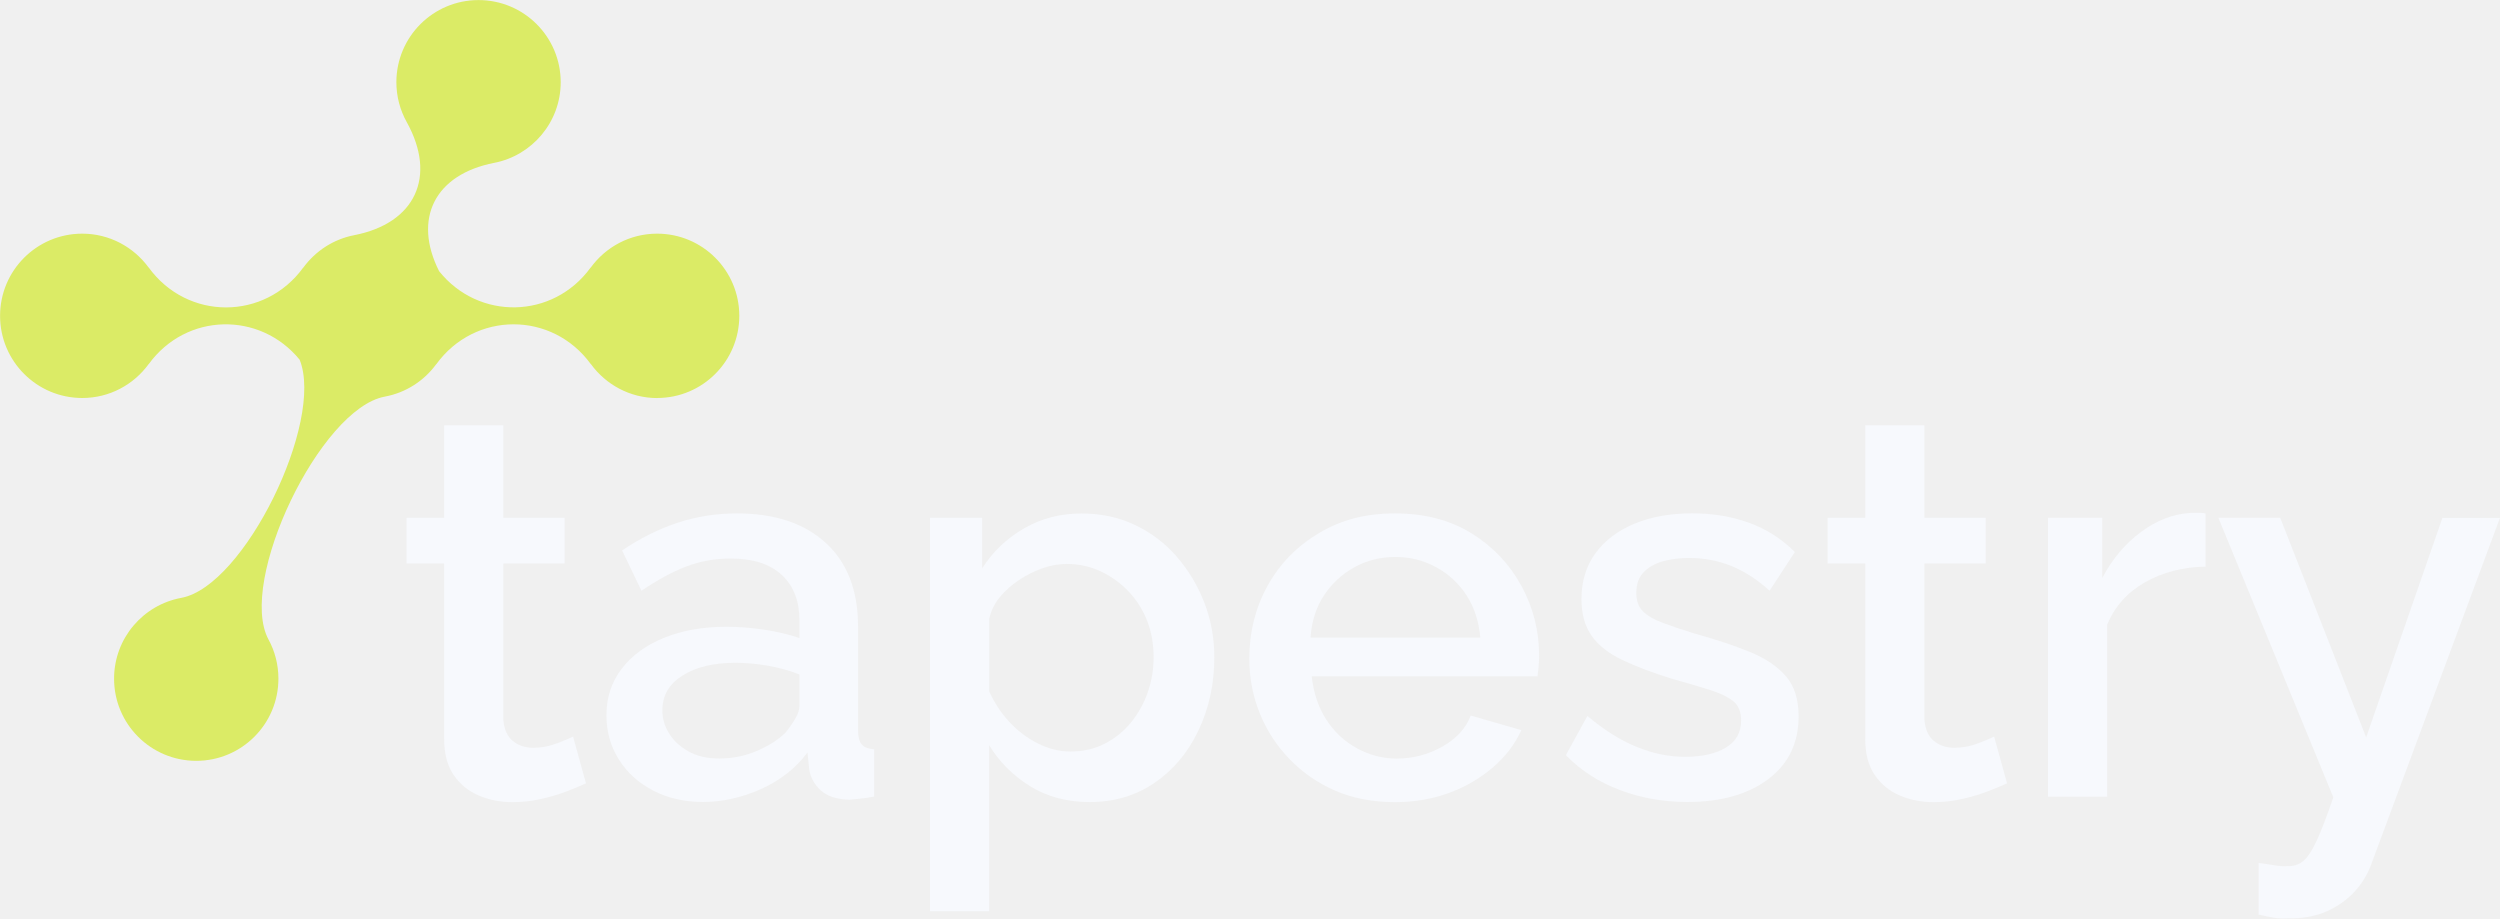
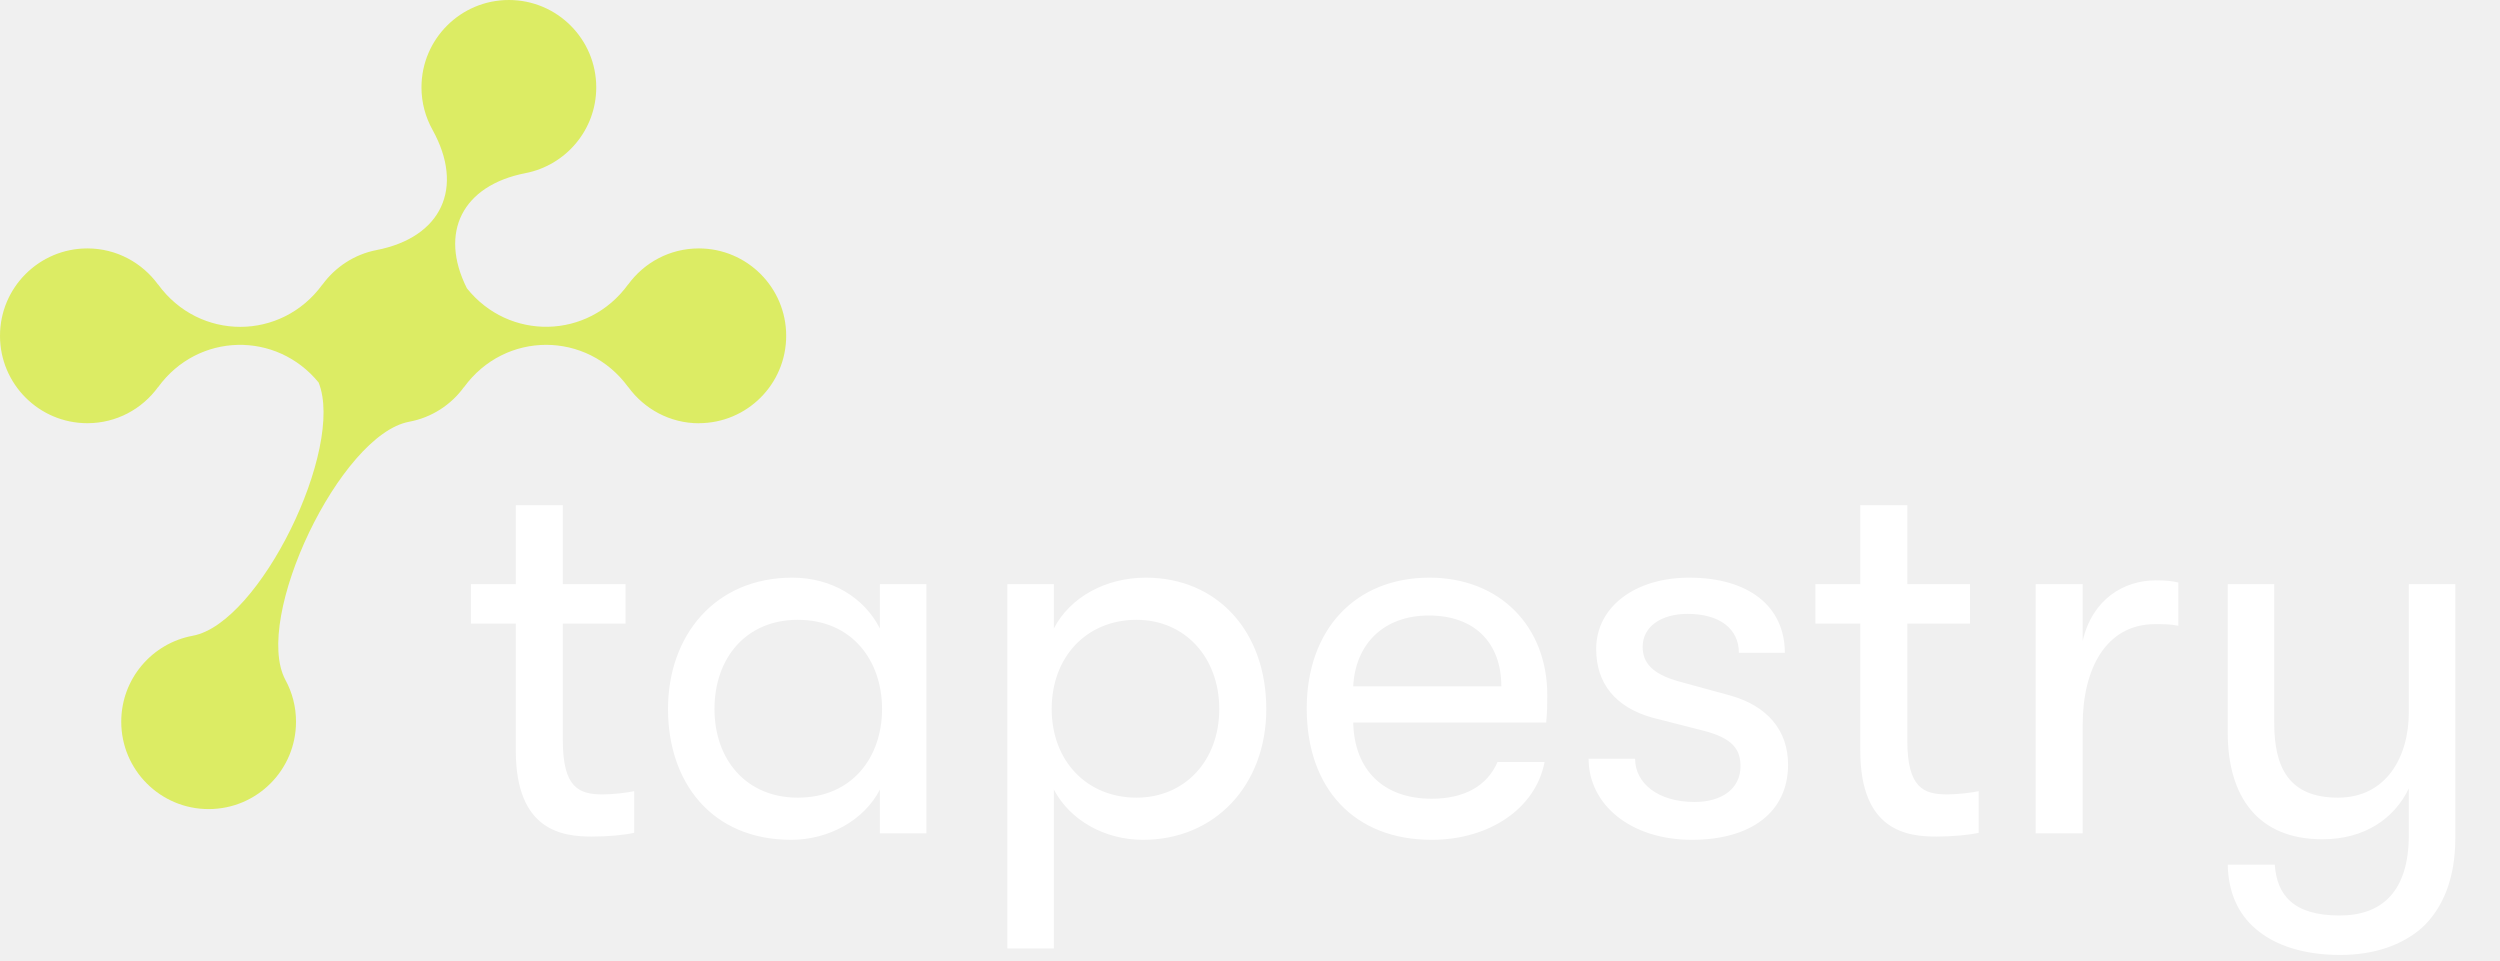
- <svg xmlns="http://www.w3.org/2000/svg" viewBox="0 0 354.15 130.09">
-   <g fill="hsl(218deg 57% 98%)">
-     <path fill="hsl(67deg 77% 66%)" d="m93.09 56.38c6.43 0 11.64-5.21 11.64-11.64s-5.21-11.64-11.64-11.64c-3.88 0-7.3 1.9-9.42 4.82v-.02c-5.34 7.35-15.88 7.51-21.47.51-3.74-7.43-.61-13.7 7.81-15.34 5.36-1.04 9.42-5.76 9.42-11.42 0-6.43-5.21-11.64-11.64-11.64s-11.64 5.21-11.64 11.64c0 2.05.54 3.98 1.47 5.65 4.29 7.73 1.21 14.33-7.46 16.02-2.95.57-5.49 2.26-7.2 4.6v-.02c-5.47 7.53-16.42 7.53-21.89 0v.02c-2.12-2.91-5.54-4.82-9.42-4.82-6.43 0-11.64 5.21-11.64 11.64s5.21 11.64 11.64 11.64c3.88 0 7.3-1.9 9.42-4.82v.02c5.31-7.31 15.76-7.5 21.38-.62 3.52 8.77-7.84 32.09-16.76 33.73h.01c-5.43.99-9.54 5.74-9.54 11.45 0 6.43 5.21 11.64 11.64 11.64s11.64-5.21 11.64-11.64c0-2.01-.51-3.91-1.41-5.56-4.41-8.21 7.32-32.7 16.47-34.39h-.01c3-.55 5.6-2.25 7.32-4.62v.02c5.47-7.53 16.42-7.53 21.89 0v-.02c2.12 2.91 5.54 4.82 9.42 4.82z" />
-     <path d="m78.95 105.28c-1.09.43-2.22.65-3.39.65s-2.15-.33-2.93-.98c-.79-.66-1.23-1.67-1.33-3.03v-22.1h8.68v-6.47h-8.68v-13.1h-8.38v13.1h-5.33v6.47h5.33v24.86c0 2.07.44 3.77 1.33 5.08s2.07 2.29 3.54 2.92 3.07.95 4.8.95c1.42 0 2.79-.15 4.11-.46 1.32-.3 2.54-.67 3.65-1.1 1.12-.43 2-.8 2.66-1.1l-1.83-6.62c-.41.2-1.16.52-2.25.95z" />
-     <path d="m121.55 103.45v-14.68c0-5.12-1.52-9.07-4.57-11.86s-7.23-4.18-12.56-4.18c-2.94 0-5.76.44-8.45 1.33s-5.3 2.2-7.84 3.92l2.74 5.71c2.23-1.52 4.34-2.67 6.32-3.43s4.09-1.14 6.32-1.14c3.15 0 5.56.77 7.23 2.32 1.68 1.55 2.51 3.7 2.51 6.45v2.5c-1.47-.51-3.12-.9-4.95-1.18s-3.63-.42-5.41-.42c-3.3 0-6.23.52-8.79 1.55s-4.57 2.49-6.02 4.38-2.17 4.09-2.17 6.6c0 2.31.58 4.4 1.75 6.26s2.79 3.33 4.87 4.41 4.44 1.62 7.08 1.62 5.47-.61 8.19-1.83c2.71-1.22 4.91-2.94 6.59-5.18l.23 2.28c.15 1.17.69 2.18 1.6 3.04s2.28 1.32 4.11 1.37c.41-.05.9-.1 1.48-.15s1.26-.15 2.02-.3v-6.7c-.81-.05-1.4-.27-1.75-.68-.36-.4-.53-1.08-.53-2.03zm-8.3-3.48c0 .55-.19 1.15-.57 1.8s-.85 1.32-1.41 2.02c-1.02 1-2.36 1.86-4.04 2.58s-3.45 1.08-5.33 1.08c-1.73 0-3.19-.34-4.38-1.01s-2.11-1.52-2.74-2.55c-.64-1.02-.95-2.11-.95-3.26 0-2.1.95-3.74 2.86-4.94 1.9-1.2 4.4-1.8 7.5-1.8 1.47 0 2.99.14 4.57.41 1.57.27 3.07.69 4.49 1.24v4.42z" />
-     <path d="m166.7 78.85c-1.67-1.91-3.65-3.41-5.94-4.49-2.28-1.08-4.8-1.62-7.54-1.62-3 0-5.71.7-8.15 2.11s-4.42 3.29-5.94 5.66v-7.16h-7.39v55.73h8.38v-23.53c1.42 2.36 3.35 4.3 5.79 5.81s5.25 2.26 8.45 2.26c3.45 0 6.51-.9 9.17-2.71s4.75-4.29 6.24-7.43c1.5-3.14 2.25-6.6 2.25-10.37 0-2.72-.47-5.29-1.41-7.73s-2.25-4.61-3.92-6.52zm-4.11 19.24c-.56 1.58-1.35 2.99-2.36 4.24-1.02 1.25-2.25 2.25-3.69 3-1.45.75-3.08 1.13-4.91 1.13-1.57 0-3.12-.39-4.64-1.16s-2.87-1.8-4.04-3.07-2.11-2.71-2.82-4.3v-10.26c.25-1.15.76-2.18 1.52-3.1s1.68-1.73 2.74-2.43c1.07-.7 2.17-1.25 3.31-1.65s2.27-.6 3.39-.6c1.73 0 3.34.35 4.83 1.05 1.5.7 2.82 1.65 3.96 2.85s2.02 2.59 2.63 4.17.91 3.29.91 5.14c0 1.75-.28 3.42-.84 4.99z" />
-     <path d="m208.46 75.56c-3.02-1.88-6.64-2.83-10.85-2.83s-7.65.93-10.77 2.79-5.55 4.34-7.27 7.46c-1.73 3.11-2.59 6.55-2.59 10.32 0 2.72.49 5.3 1.48 7.75.99 2.44 2.4 4.61 4.23 6.5s3.98 3.38 6.47 4.46 5.3 1.62 8.45 1.62c2.79 0 5.37-.45 7.73-1.33s4.43-2.11 6.21-3.65c1.78-1.55 3.1-3.29 3.96-5.22l-7.16-2.06c-.71 1.83-2.07 3.3-4.07 4.42-2.01 1.12-4.15 1.67-6.43 1.67-1.98 0-3.86-.49-5.63-1.46-1.78-.98-3.22-2.33-4.34-4.06s-1.8-3.77-2.06-6.13h31.98c.05-.3.1-.71.15-1.24s.08-1.09.08-1.7c0-3.52-.84-6.81-2.51-9.88s-4.02-5.54-7.04-7.43zm-22.81 14.76c.15-2.29.79-4.28 1.9-5.97 1.12-1.69 2.55-3.02 4.3-3.99s3.69-1.46 5.82-1.46 4.01.49 5.79 1.46 3.21 2.3 4.3 3.99 1.74 3.68 1.94 5.97h-24.06z" />
-     <path d="m247.94 92.38c-2.18-.9-4.82-1.78-7.92-2.64-1.78-.55-3.27-1.05-4.49-1.51s-2.15-.99-2.78-1.62c-.64-.63-.95-1.49-.95-2.6 0-1.31.38-2.32 1.14-3.05s1.71-1.23 2.85-1.51 2.3-.41 3.46-.41c2.13 0 4.14.38 6.02 1.14s3.68 1.93 5.41 3.5l3.58-5.48c-1.88-1.88-4.05-3.26-6.51-4.15s-5.14-1.33-8.03-1.33c-3.1 0-5.82.49-8.19 1.47-2.36.98-4.2 2.38-5.52 4.19s-1.98 3.97-1.98 6.49c0 2.11.48 3.85 1.45 5.21.96 1.36 2.42 2.5 4.38 3.43 1.95.93 4.33 1.82 7.12 2.68 1.98.55 3.69 1.06 5.14 1.51s2.56.98 3.35 1.58 1.18 1.54 1.18 2.79c0 1.69-.72 2.97-2.17 3.84s-3.36 1.3-5.75 1.3-4.58-.47-6.89-1.41-4.63-2.4-6.97-4.38l-3.05 5.56c2.13 2.18 4.69 3.83 7.69 4.95 2.99 1.12 6.17 1.68 9.52 1.68 4.77 0 8.59-1.08 11.46-3.24s4.3-5.12 4.3-8.89c0-2.41-.6-4.3-1.79-5.68s-2.88-2.52-5.06-3.43z" />
-     <path d="m280.26 105.28c-1.09.43-2.22.65-3.39.65s-2.15-.33-2.93-.98c-.79-.66-1.23-1.67-1.33-3.03v-22.1h8.68v-6.47h-8.68v-13.1h-8.38v13.1h-5.33v6.47h5.33v24.86c0 2.07.44 3.77 1.33 5.08s2.07 2.29 3.54 2.92 3.07.95 4.8.95c1.42 0 2.79-.15 4.11-.46 1.32-.3 2.54-.67 3.65-1.1 1.12-.43 2-.8 2.66-1.1l-1.83-6.62c-.41.2-1.16.52-2.25.95z" />
-     <path d="m310.29 72.66c-2.44.15-4.77 1.05-7 2.7s-4.06 3.82-5.48 6.51v-8.53h-7.69v39.52h8.38v-24.36c1.07-2.59 2.86-4.59 5.37-6.02 2.51-1.42 5.37-2.16 8.57-2.21v-7.54c-.2-.05-.47-.08-.8-.08h-1.33z" />
-     <path d="m346 73.34-10.81 31.12-12.18-31.12h-8.76l16.29 39.61c-.91 2.66-1.7 4.71-2.36 6.15-.66 1.43-1.31 2.4-1.94 2.91-.64.5-1.38.73-2.25.68-.46.05-1.05.01-1.79-.11-.74-.13-1.48-.24-2.25-.34v7.31c.81.2 1.55.35 2.21.46.66.1 1.29.13 1.9.08 2.08.05 3.92-.28 5.52-.98 1.6-.71 2.94-1.67 4.04-2.88 1.09-1.21 1.89-2.58 2.4-4.09l18.12-48.77h-8.15z" />
-   </g>
+ <svg xmlns="http://www.w3.org/2000/svg" fill="none" height="128" viewBox="0 0 333 128" width="333">
+   <path d="m93.08 56.37c6.43 0 11.64-5.21 11.64-11.64s-5.21-11.64-11.64-11.64c-3.88 0-7.3 1.9-9.42 4.82v-.02c-5.34 7.35-15.88 7.51-21.47.51-3.74-7.43-.61-13.7 7.81-15.34 5.36-1.04 9.42-5.76 9.42-11.42 0-6.43-5.21-11.64-11.64-11.64s-11.64 5.21-11.64 11.64c0 2.05.54 3.98 1.47 5.65 4.29 7.73 1.21 14.33-7.46 16.02-2.95.57-5.49 2.26-7.2 4.6v-.02c-5.47 7.53-16.42 7.53-21.89 0v.02c-2.12-2.91-5.54-4.82-9.42-4.82-6.43 0-11.64 5.21-11.64 11.64s5.21 11.64 11.64 11.64c3.88 0 7.3-1.9 9.42-4.82v.02c5.31-7.31 15.76-7.5 21.38-.62 3.52 8.77-7.84 32.09-16.76 33.73h.01c-5.43.99-9.54 5.74-9.54 11.45 0 6.43 5.21 11.64 11.64 11.64s11.64-5.21 11.64-11.64c0-2.01-.51-3.91-1.41-5.56-4.41-8.21 7.32-32.7 16.47-34.39h-.01c3-.55 5.6-2.25 7.32-4.62v.02c5.47-7.53 16.42-7.53 21.89 0v-.02c2.12 2.91 5.54 4.82 9.42 4.82z" fill="#dcec64" />
+   <path d="m80.296 105.816c1.224 0 3.24-.216 4.176-.432v5.544c-1.224.288-3.456.504-5.616.504-3.888 0-10.152-.72-10.152-11.448v-16.92h-5.976v-5.256h5.976v-10.512h6.264v10.512h8.352v5.256h-8.352v15.552c0 6.336 2.16 7.2 5.328 7.2zm25.098 6.048c-10.584 0-16.416-7.632-16.416-17.424s6.264-17.496 16.56-17.496c5.256 0 9.576 2.664 11.664 6.768v-5.904h6.192v33.192h-6.192v-5.832c-2.088 4.104-6.84 6.696-11.808 6.696zm.864-5.616c7.272 0 11.232-5.4 11.232-11.808s-3.96-11.88-11.232-11.88c-6.84 0-11.088 5.04-11.088 11.88 0 6.768 4.248 11.808 11.088 11.808zm46.355-29.304c9.504 0 16.056 7.128 16.056 17.496 0 10.152-6.84 17.424-16.416 17.424-5.112 0-9.72-2.592-11.88-6.696v21.168h-6.192v-48.528h6.192v5.904c2.16-4.176 6.912-6.768 12.24-6.768zm-1.224 29.304c6.408 0 11.016-4.896 11.016-11.808s-4.608-11.88-11.016-11.88c-6.624 0-11.304 4.896-11.304 11.88 0 6.912 4.68 11.808 11.304 11.808zm54.707-13.68c0 1.224 0 2.16-.144 3.672h-25.704c.144 6.408 4.104 10.152 10.44 10.152 4.392 0 7.416-1.728 8.784-4.896h6.264c-1.152 6.12-7.272 10.368-15.048 10.368-10.224 0-16.632-6.768-16.632-17.496 0-10.512 6.48-17.424 16.344-17.424 9.36 0 15.696 6.48 15.696 15.624zm-25.848-1.152h19.728c0-5.832-3.6-9.432-9.648-9.432s-9.792 3.816-10.08 9.432zm45.107 20.448c-8.136 0-13.752-4.68-13.752-10.8h6.192c0 3.24 3.024 5.76 7.92 5.76 3.672 0 6.12-1.8 6.12-4.752 0-2.232-1.008-3.744-4.968-4.752l-6.768-1.728c-4.896-1.368-7.488-4.536-7.488-9.144 0-5.616 5.184-9.504 12.384-9.504 7.92 0 12.744 3.816 12.744 10.008h-6.12c0-3.168-2.52-5.184-6.84-5.184-3.456 0-5.976 1.656-5.976 4.392 0 2.088 1.224 3.6 4.824 4.608l6.84 1.872c4.896 1.368 7.704 4.608 7.704 9.216 0 6.336-4.968 10.008-12.816 10.008zm34.027-6.048c1.224 0 3.24-.216 4.176-.432v5.544c-1.224.288-3.456.504-5.616.504-3.888 0-10.152-.72-10.152-11.448v-16.92h-5.976v-5.256h5.976v-10.512h6.264v10.512h8.352v5.256h-8.352v15.552c0 6.336 2.16 7.2 5.328 7.2zm18.032 5.184h-6.264v-33.192h6.264v7.56c1.296-5.616 5.544-8.064 9.72-8.064 1.152 0 2.232.072 3.024.288v5.76c-1.08-.216-1.944-.216-3.096-.216-6.552 0-9.648 5.976-9.648 13.392zm43.441-16.128v-17.064h6.192v33.84c0 5.256-1.584 9.288-4.464 11.952-2.664 2.304-6.336 3.6-10.872 3.6-4.752 0-8.64-1.224-11.232-3.456-2.376-2.016-3.672-4.896-3.744-8.568h6.264c.288 4.032 2.448 6.768 8.64 6.768 5.616 0 9.216-3.168 9.216-10.728v-6.192c-1.944 4.032-5.904 6.768-11.52 6.768-8.64 0-12.6-5.76-12.6-14.184v-19.8h6.192v18.504c0 5.904 1.944 9.936 8.496 9.936 6.408 0 9.432-5.4 9.432-11.376z" fill="white" />
</svg>
